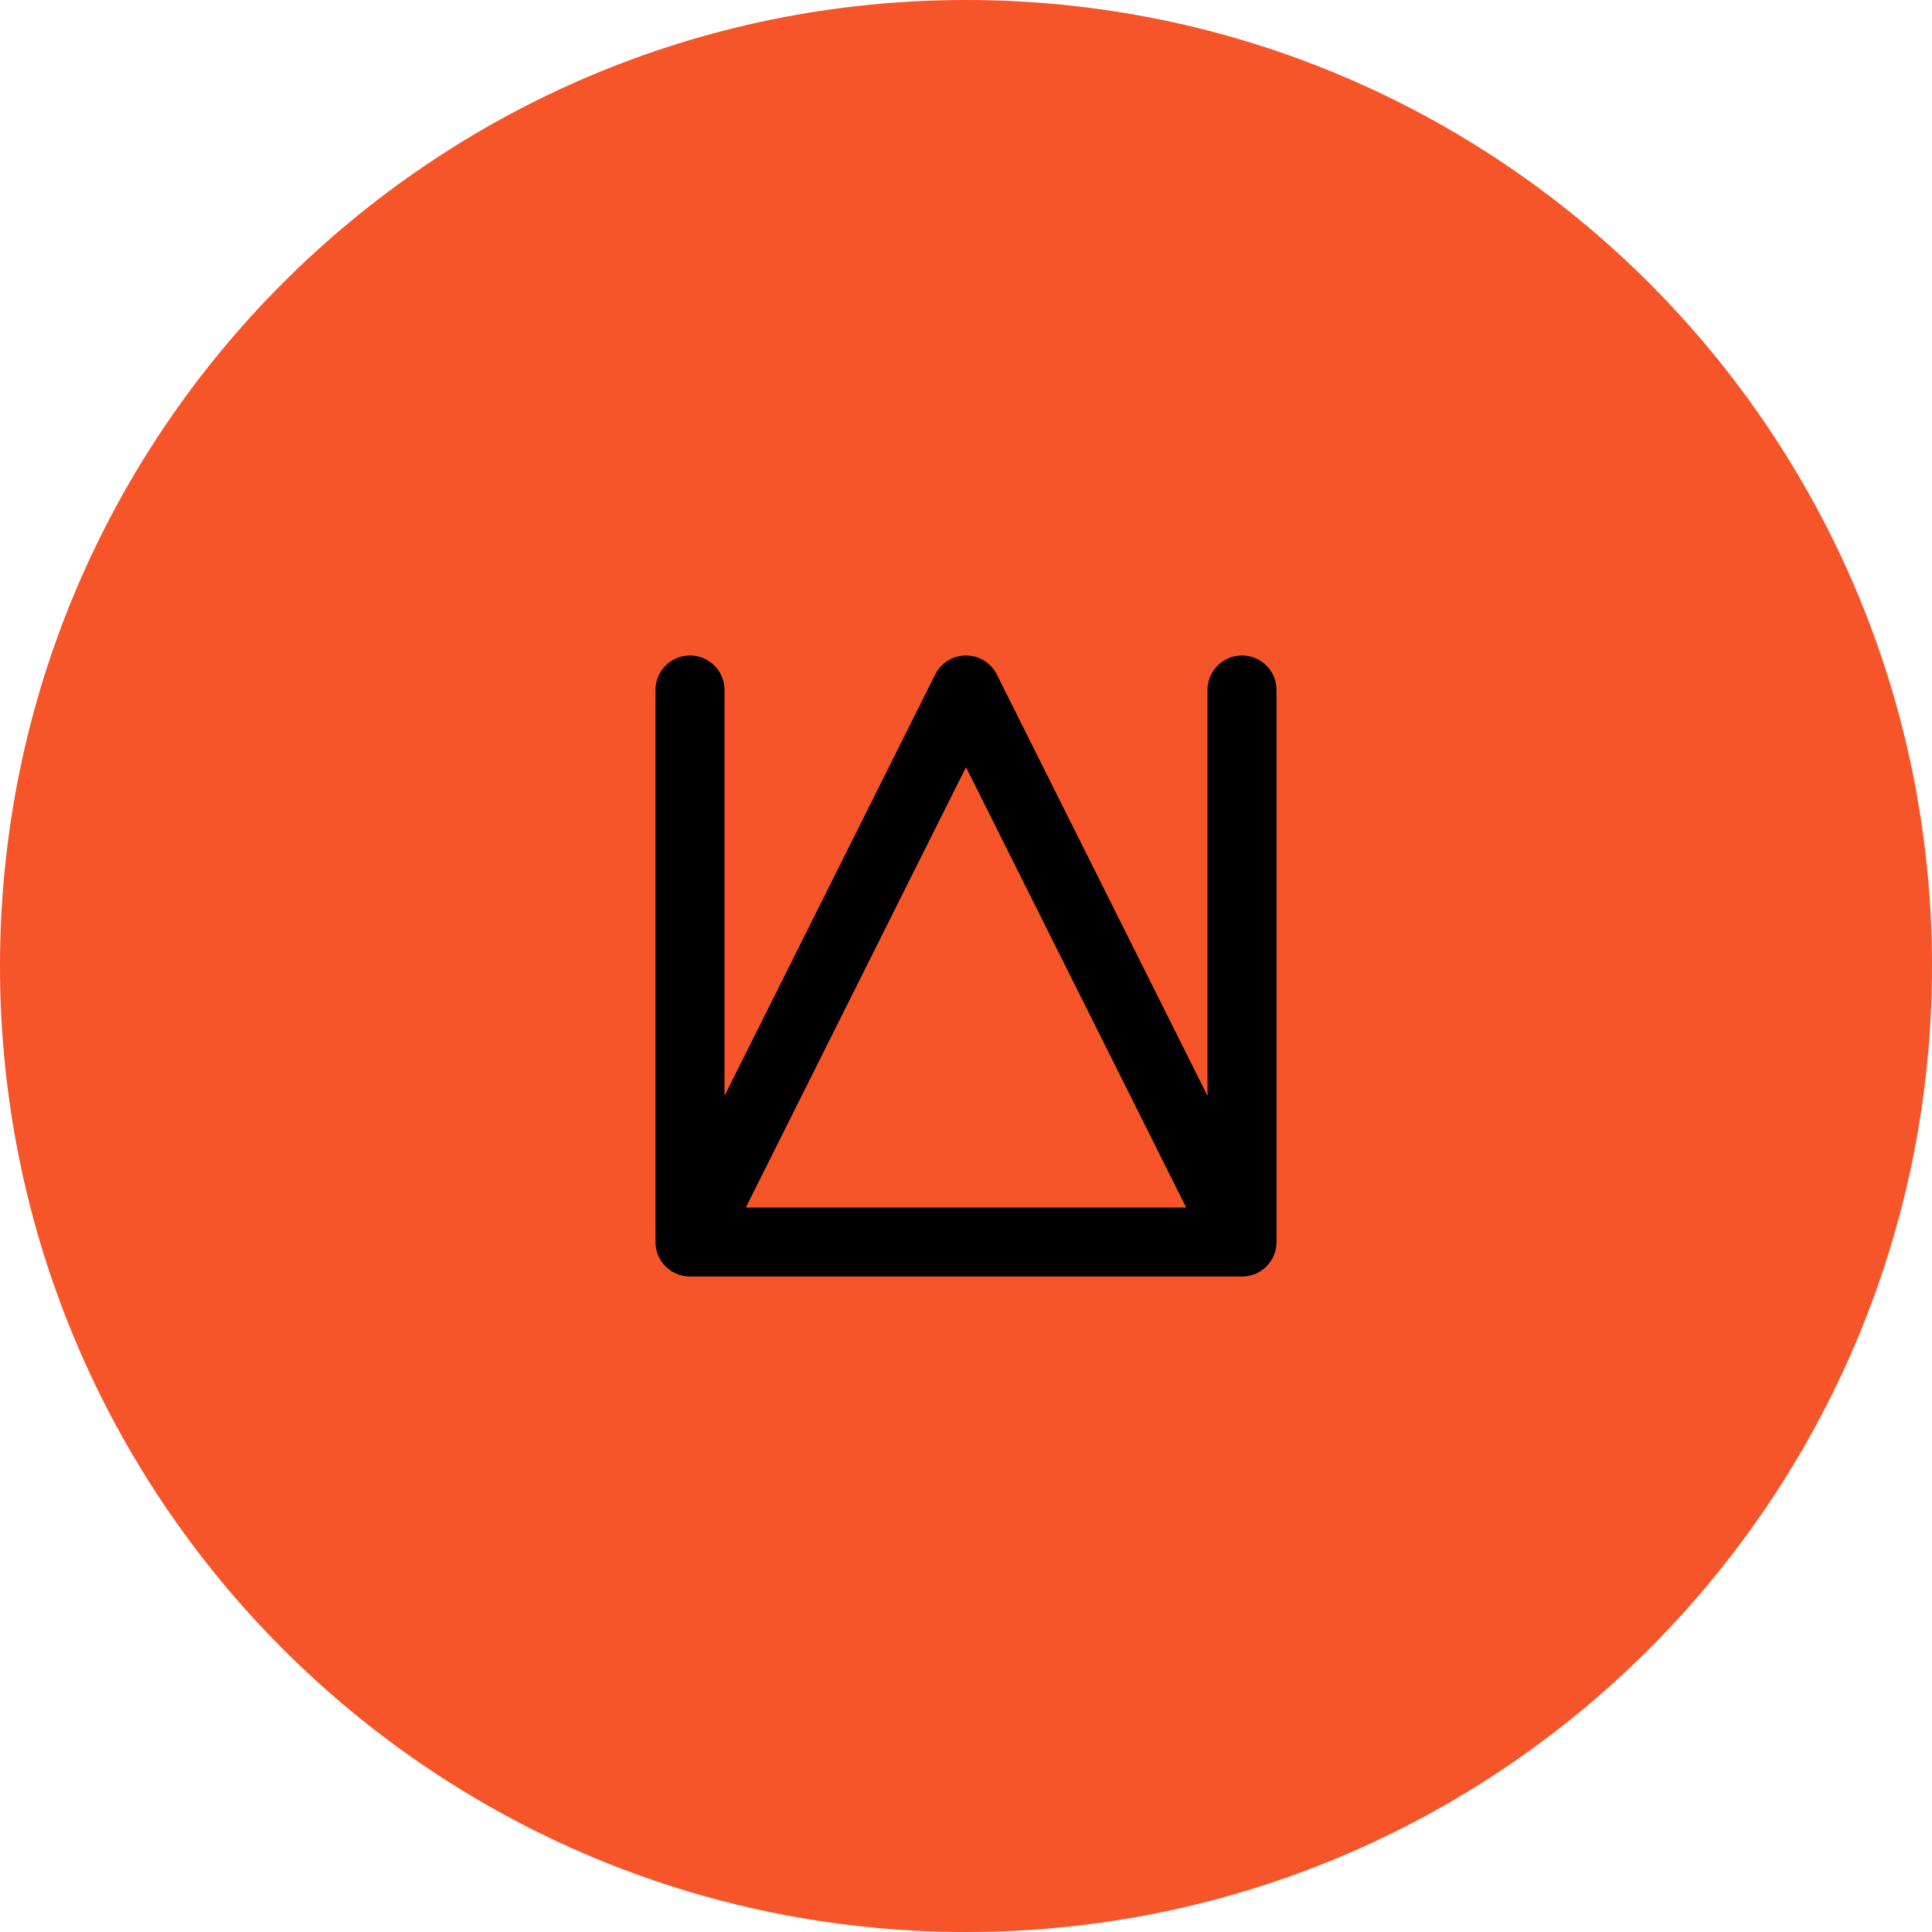
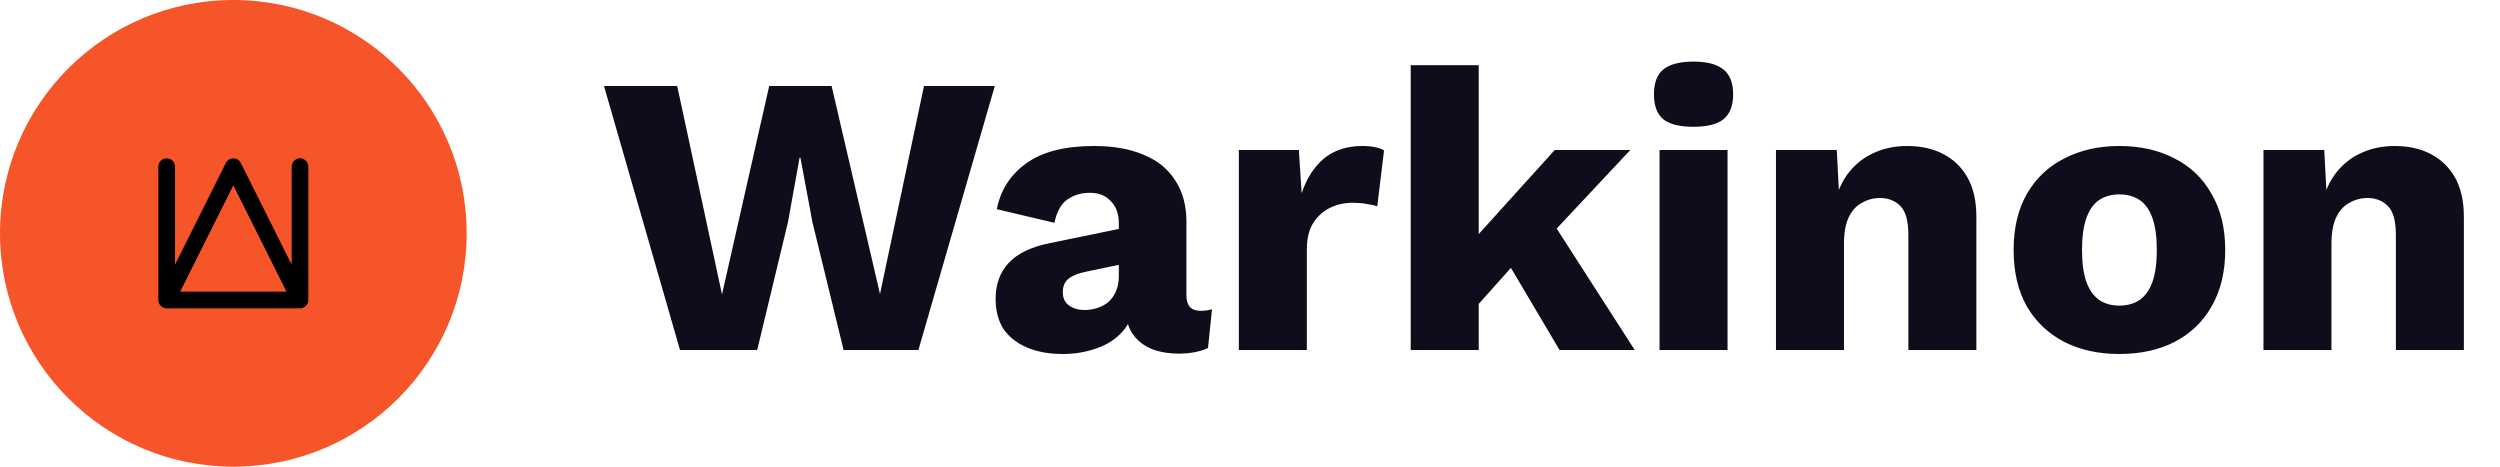
- <svg xmlns="http://www.w3.org/2000/svg" width="28" height="28" viewBox="0 0 28 28" fill="none">
+ <svg xmlns="http://www.w3.org/2000/svg" width="150" height="28" viewBox="0 0 150 28" fill="none">
+   <path d="M40.8 21L36.24 5.16H40.632L43.32 17.664L46.152 5.16H49.896L52.8 17.64L55.44 5.16H59.688L55.104 21H50.616L48.744 13.32L48.024 9.456H47.976L47.28 13.32L45.432 21H40.8ZM67.129 13.392C67.129 12.832 66.969 12.392 66.649 12.072C66.345 11.736 65.929 11.568 65.401 11.568C64.873 11.568 64.417 11.704 64.033 11.976C63.665 12.232 63.409 12.696 63.265 13.368L59.809 12.552C60.033 11.4 60.625 10.48 61.585 9.792C62.545 9.104 63.897 8.76 65.641 8.76C66.809 8.76 67.801 8.936 68.617 9.288C69.449 9.624 70.081 10.136 70.513 10.824C70.961 11.496 71.185 12.328 71.185 13.32V17.712C71.185 18.336 71.465 18.648 72.025 18.648C72.313 18.648 72.545 18.616 72.721 18.552L72.481 20.88C72.001 21.104 71.417 21.216 70.729 21.216C70.105 21.216 69.553 21.12 69.073 20.928C68.593 20.72 68.217 20.416 67.945 20.016C67.673 19.6 67.537 19.08 67.537 18.456V18.312L67.993 18.144C67.993 18.832 67.785 19.408 67.369 19.872C66.969 20.336 66.441 20.68 65.785 20.904C65.145 21.128 64.473 21.24 63.769 21.24C62.953 21.24 62.241 21.112 61.633 20.856C61.025 20.6 60.553 20.232 60.217 19.752C59.897 19.256 59.737 18.648 59.737 17.928C59.737 17.064 59.993 16.352 60.505 15.792C61.033 15.216 61.857 14.816 62.977 14.592L67.513 13.656L67.489 15.816L65.185 16.296C64.705 16.392 64.345 16.536 64.105 16.728C63.881 16.904 63.769 17.176 63.769 17.544C63.769 17.896 63.897 18.16 64.153 18.336C64.409 18.512 64.713 18.6 65.065 18.6C65.337 18.6 65.593 18.56 65.833 18.48C66.089 18.4 66.313 18.28 66.505 18.12C66.697 17.944 66.849 17.728 66.961 17.472C67.073 17.216 67.129 16.912 67.129 16.56V13.392ZM74.331 21V9H77.931L78.099 11.592C78.403 10.696 78.851 10 79.443 9.504C80.051 9.008 80.819 8.76 81.747 8.76C82.051 8.76 82.307 8.784 82.515 8.832C82.739 8.88 82.915 8.944 83.043 9.024L82.635 12.384C82.475 12.32 82.267 12.272 82.011 12.24C81.771 12.192 81.475 12.168 81.123 12.168C80.643 12.168 80.195 12.272 79.779 12.48C79.363 12.688 79.027 13 78.771 13.416C78.531 13.816 78.411 14.328 78.411 14.952V21H74.331ZM97.82 9L92.06 15.144L91.292 15.36L87.86 19.2L87.836 15.024L93.284 9H97.82ZM88.724 3.912V21H84.644V3.912H88.724ZM92.684 12.6L98.084 21H93.572L90.02 15L92.684 12.6ZM101.613 7.608C100.781 7.608 100.173 7.456 99.789 7.152C99.421 6.832 99.237 6.336 99.237 5.664C99.237 4.976 99.421 4.48 99.789 4.176C100.173 3.856 100.781 3.696 101.613 3.696C102.429 3.696 103.029 3.856 103.413 4.176C103.797 4.48 103.989 4.976 103.989 5.664C103.989 6.336 103.797 6.832 103.413 7.152C103.029 7.456 102.429 7.608 101.613 7.608ZM103.653 9V21H99.573V9H103.653ZM106.558 21V9H110.206L110.422 13.128L109.966 12.672C110.126 11.808 110.406 11.088 110.806 10.512C111.222 9.936 111.734 9.504 112.342 9.216C112.966 8.912 113.662 8.76 114.43 8.76C115.262 8.76 115.982 8.92 116.59 9.24C117.214 9.56 117.702 10.032 118.054 10.656C118.406 11.28 118.582 12.064 118.582 13.008V21H114.502V14.088C114.502 13.256 114.342 12.68 114.022 12.36C113.702 12.04 113.294 11.88 112.798 11.88C112.414 11.88 112.054 11.976 111.718 12.168C111.382 12.344 111.118 12.632 110.926 13.032C110.734 13.432 110.638 13.968 110.638 14.64V21H106.558ZM127.153 8.76C128.417 8.76 129.521 9.008 130.465 9.504C131.425 9.984 132.169 10.696 132.697 11.64C133.241 12.568 133.513 13.688 133.513 15C133.513 16.312 133.241 17.44 132.697 18.384C132.169 19.312 131.425 20.024 130.465 20.52C129.521 21 128.417 21.24 127.153 21.24C125.921 21.24 124.825 21 123.865 20.52C122.905 20.024 122.153 19.312 121.609 18.384C121.081 17.44 120.817 16.312 120.817 15C120.817 13.688 121.081 12.568 121.609 11.64C122.153 10.696 122.905 9.984 123.865 9.504C124.825 9.008 125.921 8.76 127.153 8.76ZM127.153 11.664C126.689 11.664 126.289 11.776 125.953 12C125.617 12.224 125.361 12.584 125.185 13.08C125.009 13.576 124.921 14.216 124.921 15C124.921 15.784 125.009 16.424 125.185 16.92C125.361 17.4 125.617 17.76 125.953 18C126.289 18.224 126.689 18.336 127.153 18.336C127.633 18.336 128.041 18.224 128.377 18C128.713 17.76 128.969 17.4 129.145 16.92C129.321 16.424 129.409 15.784 129.409 15C129.409 14.216 129.321 13.576 129.145 13.08C128.969 12.584 128.713 12.224 128.377 12C128.041 11.776 127.633 11.664 127.153 11.664ZM135.808 21V9H139.456L139.672 13.128L139.216 12.672C139.376 11.808 139.656 11.088 140.056 10.512C140.472 9.936 140.984 9.504 141.592 9.216C142.216 8.912 142.912 8.76 143.68 8.76C144.512 8.76 145.232 8.92 145.84 9.24C146.464 9.56 146.952 10.032 147.304 10.656C147.656 11.28 147.832 12.064 147.832 13.008V21H143.752V14.088C143.752 13.256 143.592 12.68 143.272 12.36C142.952 12.04 142.544 11.88 142.048 11.88C141.664 11.88 141.304 11.976 140.968 12.168C140.632 12.344 140.368 12.632 140.176 13.032C139.984 13.432 139.888 13.968 139.888 14.64V21H135.808Z" fill="#0F0D1C" />
  <circle cx="14" cy="14" r="14" fill="#F55529" />
  <path d="M18 18L18 10M18 18L14 10L10 18M18 18L10 18M10 18L10 10" stroke="black" stroke-linecap="round" stroke-linejoin="round" />
</svg>
